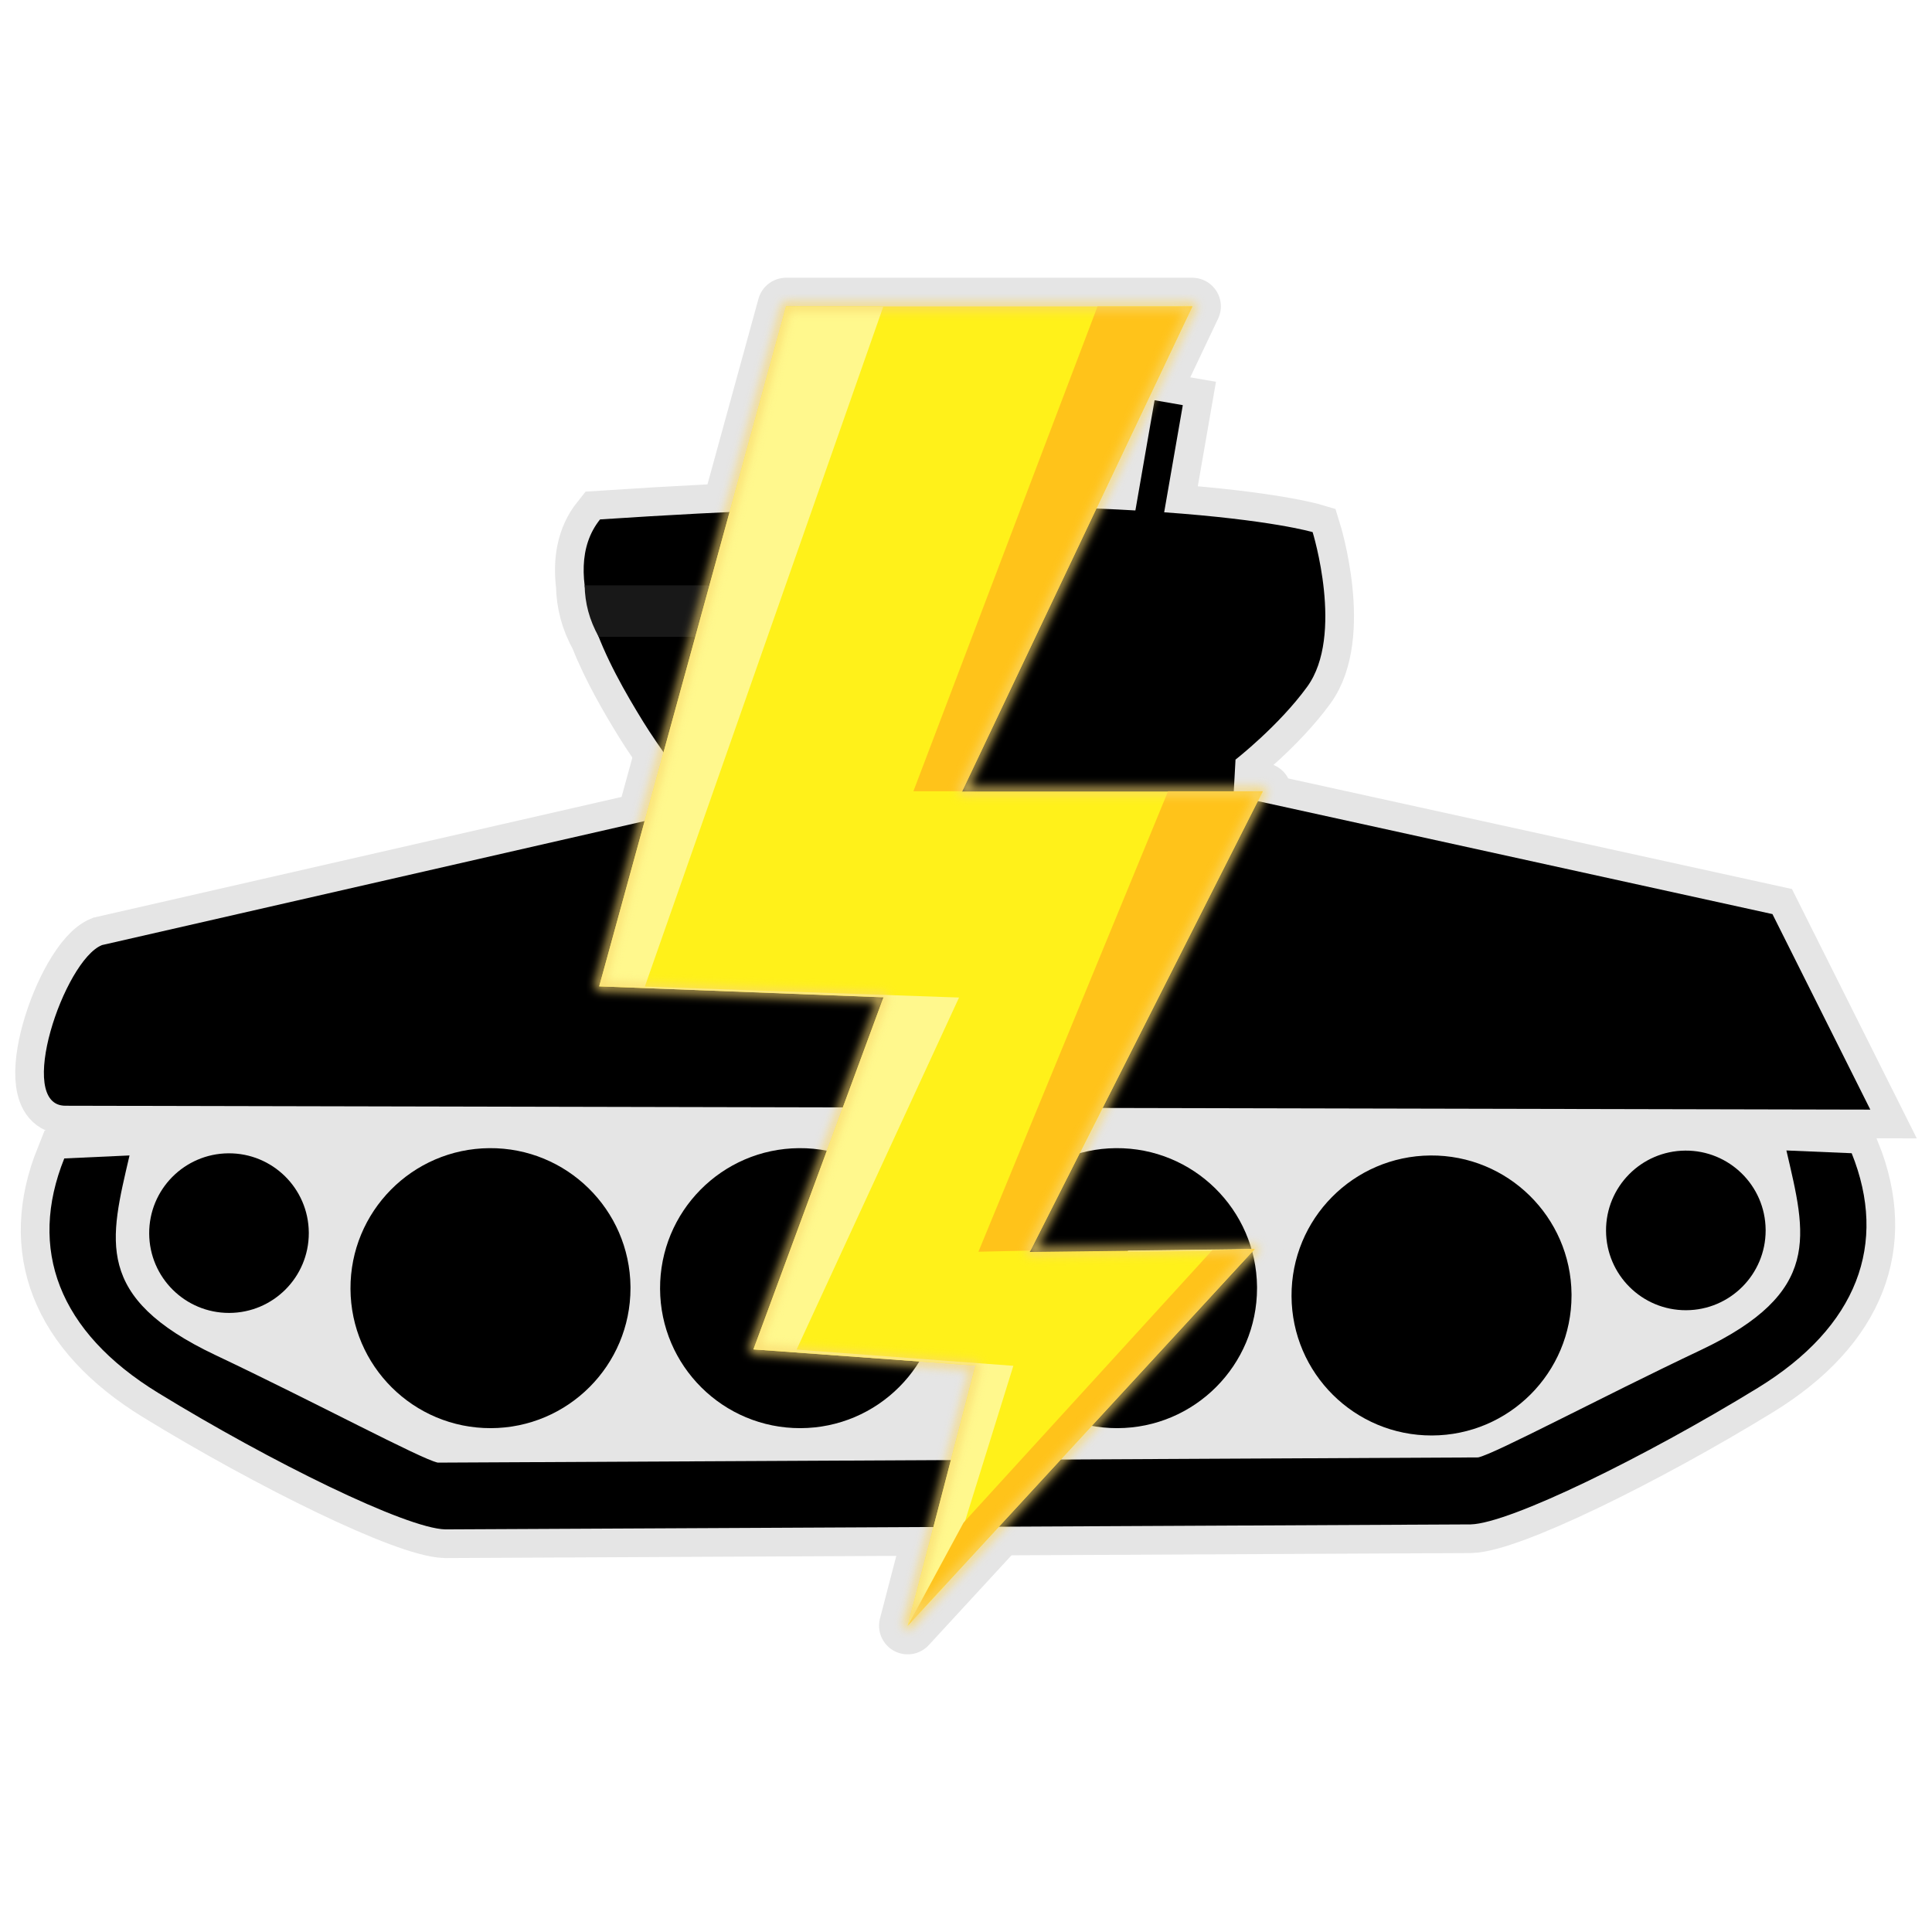
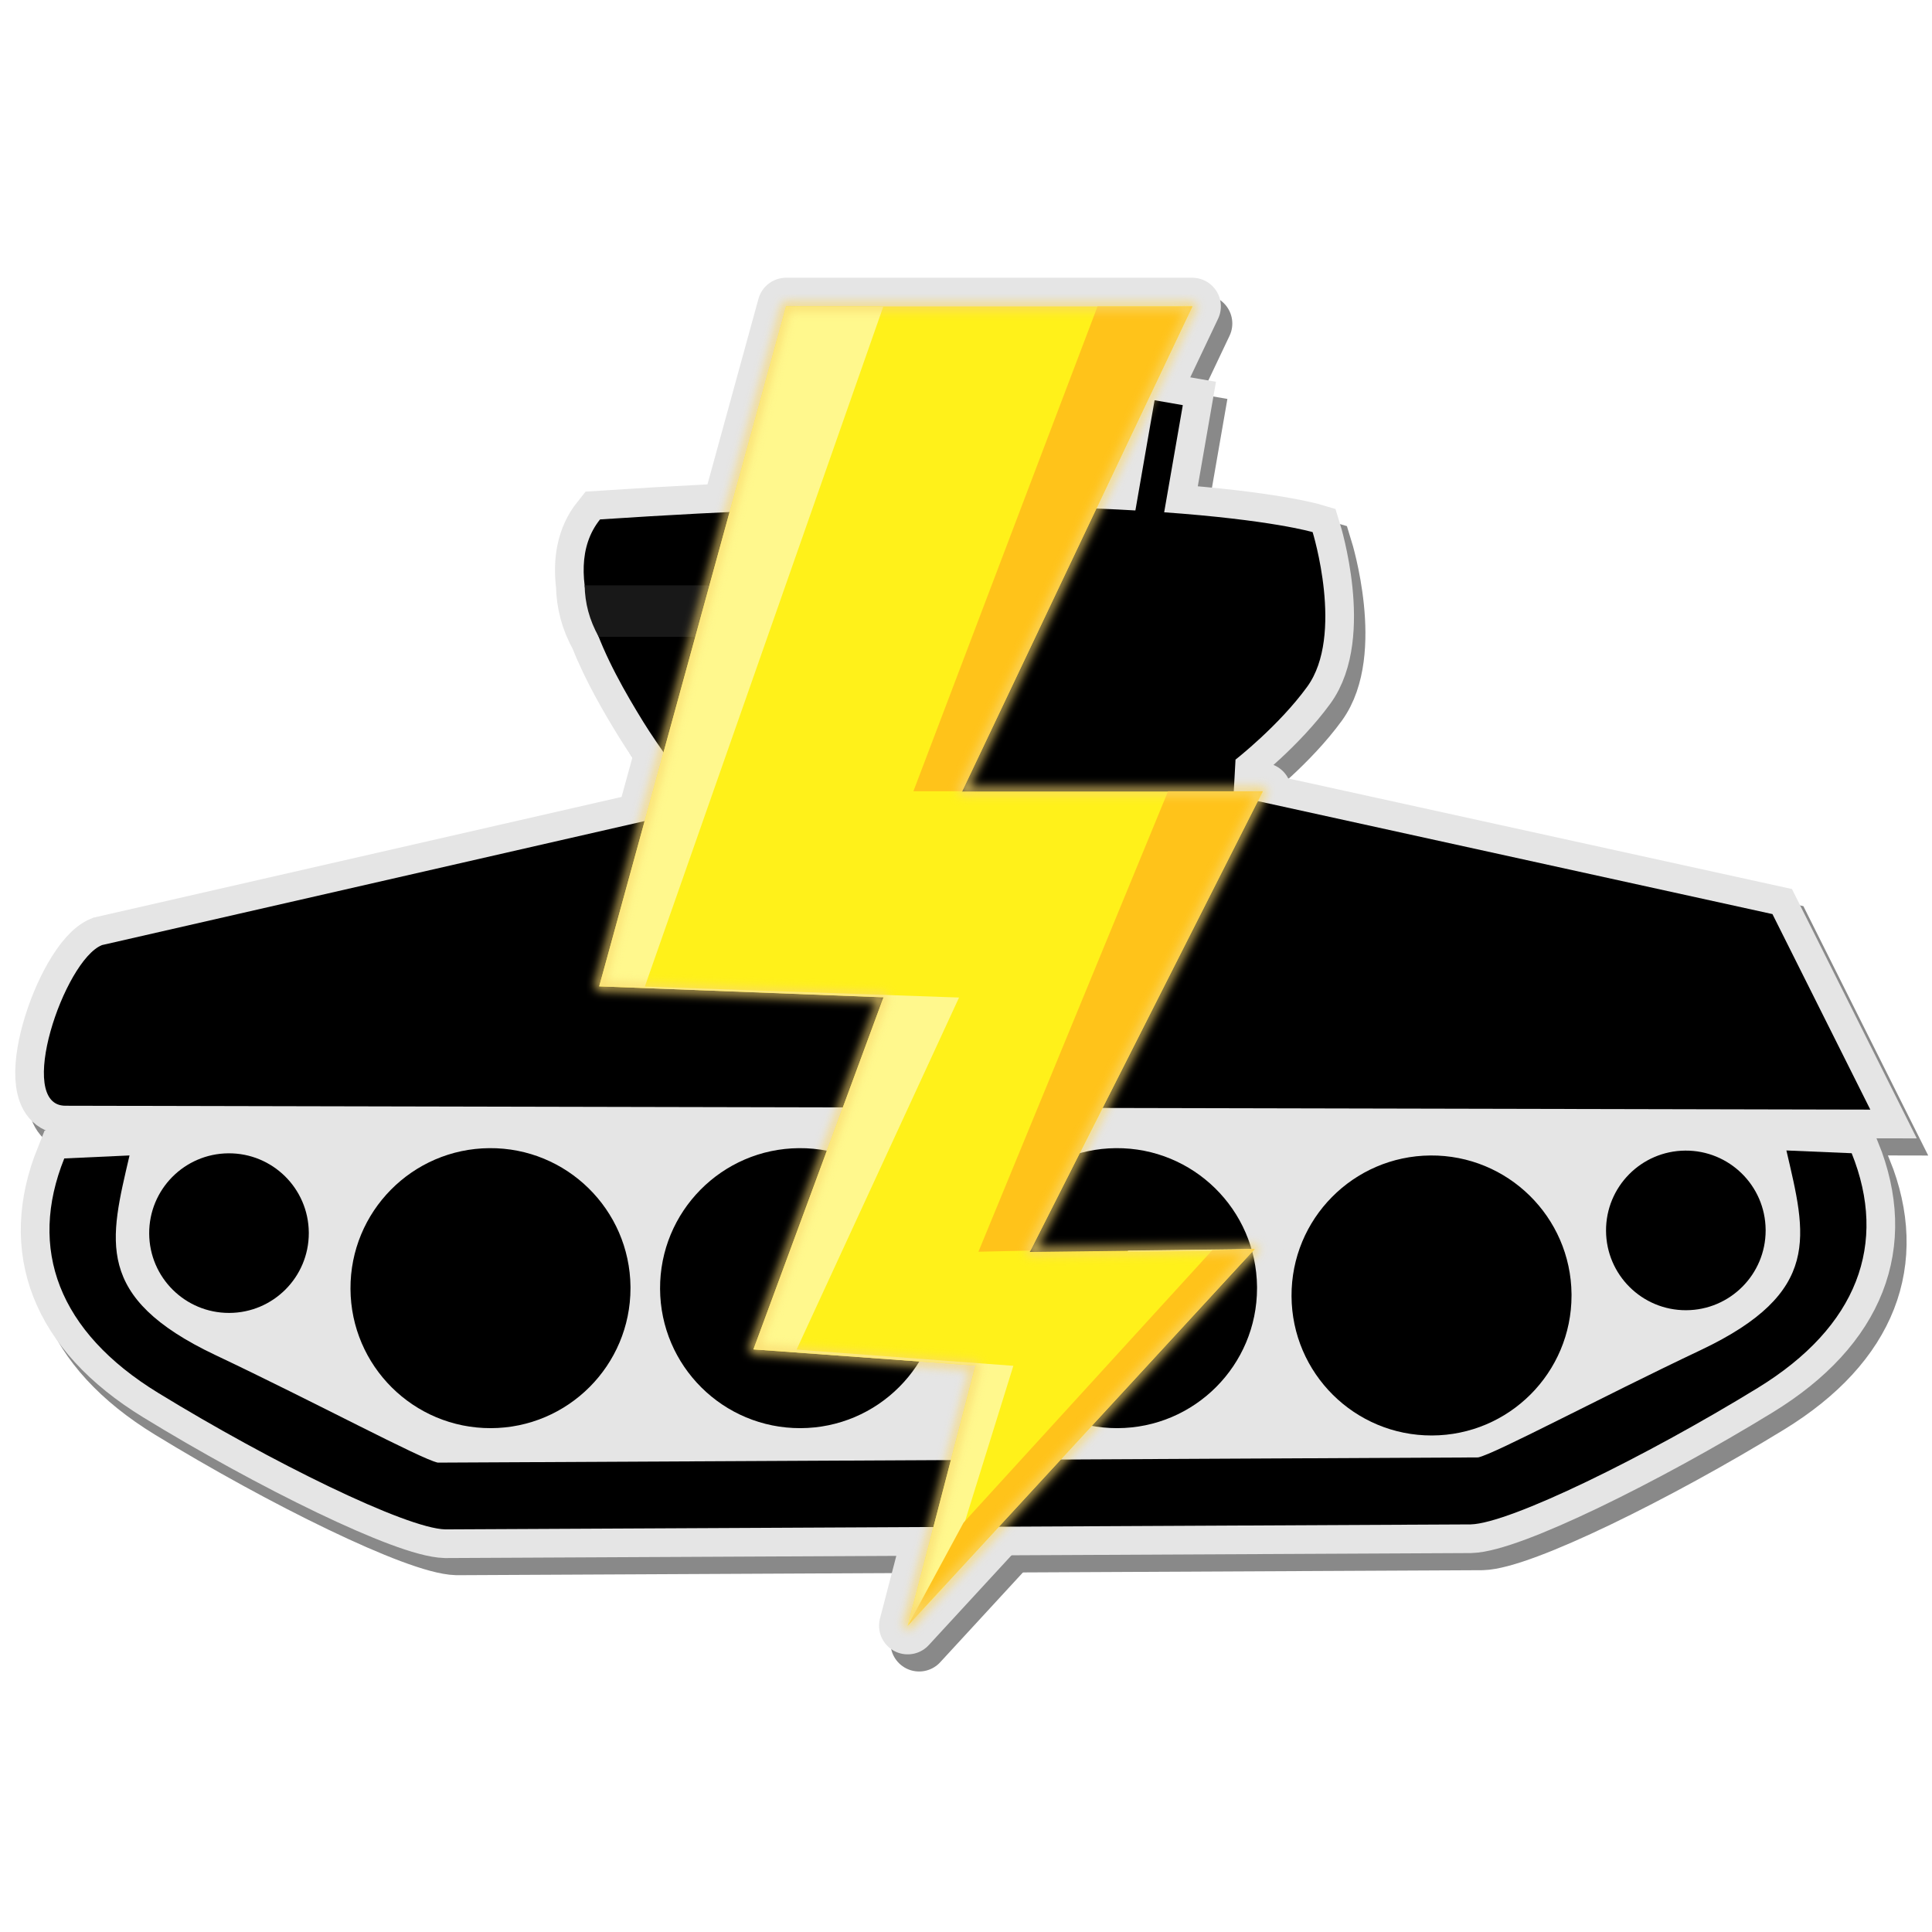
<svg xmlns="http://www.w3.org/2000/svg" width="32" height="32" viewBox="0 0 8.467 8.467" version="1.1" id="svg8">
  <defs id="defs2">
    <filter style="color-interpolation-filters:sRGB" id="filter1292" x="-0.018" width="1.036" y="-0.009" height="1.018">
      <feGaussianBlur stdDeviation="0.346" id="feGaussianBlur1294" />
    </filter>
  </defs>
+   <g id="layer4">
+     <g transform="translate(0.05011304,-288.4582)" style="stroke:#898989;stroke-opacity:1" id="g845">
+       <g id="g838" style="fill:#e5e5e5;fill-opacity:1;stroke:#898989;stroke-opacity:1" transform="matrix(0.0628154,0,0,0.0628154,-3.238973,282.3195)">
+         <path style="color:#000000;display:inline;overflow:visible;visibility:visible;fill:#e5e5e5;fill-opacity:1;fill-rule:nonzero;stroke:#898989;stroke-width:15.118;stroke-linecap:round;stroke-linejoin:miter;stroke-miterlimit:4;stroke-dasharray:none;stroke-dashoffset:0;stroke-opacity:1;marker:none;marker-start:none;marker-mid:none;marker-end:none" d="m 499.334,479.416 -5.061,29.082 c -11.456,-0.664 -25.188,-1.141 -41.883,-1.191 -25.935,-0.079 -58.596,0.837 -99.277,3.533 -3.904,4.866 -4.859,10.936 -4.064,17.406 0.097,4.686 1.203,9.021 3.713,13.559 3.254,8.22 7.923,16.22 11.779,22.475 3.731,6.052 10.253,14.92 16.025,22.518 l -158.793,36.293 c -9.985,4.038 -22.939,42.359 -9.645,42.359 l 4.828,0.01 -1.812,13.734 -3.311,0.15 c -9.586,23.847 -1.602,45.666 24.75,61.818 29.695,18.201 65.378,35.729 75.713,36 l 270.398,-1.316 c 10.335,-0.271 46.017,-17.798 75.713,-36 26.352,-16.152 34.336,-38.028 24.75,-61.875 l -4.951,-0.211 -3.016,-11.311 12.881,0.027 -25.811,-51.562 -141.584,-31.086 h -0.529 l 0.529,-9.65 c 0,0 11.392,-8.873 18.906,-19.219 9.841,-13.548 1.43,-40.766 1.43,-40.766 0,0 -10.747,-3.178 -39.148,-5.217 l 4.916,-28.268 z" transform="scale(0.2645833)" id="path836" />
+       </g>
+       <path id="path840" d="M 5.225,289.876 H 3.445 l -0.819,2.98 1.246,0.048 -0.57,1.543 0.973,0.071 -0.297,1.14 1.52,-1.65 -0.985,0.012 1.021,-2.018 H 4.216 Z" style="fill:none;fill-opacity:1;stroke:#898989;stroke-width:0.251;stroke-linecap:butt;stroke-linejoin:round;stroke-miterlimit:4;stroke-dasharray:none;stroke-opacity:1" />
+     </g>
+   </g>
  <g id="layer1" transform="translate(0,-288.5333)">
    <g id="g1140" style="fill:#e5e5e5;fill-opacity:1;stroke:#e5e5e5;stroke-opacity:1" transform="matrix(0.0628154,0,0,0.0628154,-3.238973,282.3195)">
      <path style="color:#000000;display:inline;overflow:visible;visibility:visible;fill:#e5e5e5;fill-opacity:1;fill-rule:nonzero;stroke:#e5e5e5;stroke-width:15.118;stroke-linecap:round;stroke-linejoin:miter;stroke-miterlimit:4;stroke-dasharray:none;stroke-dashoffset:0;stroke-opacity:1;marker:none;marker-start:none;marker-mid:none;marker-end:none" d="m 499.334,479.416 -5.061,29.082 c -11.456,-0.664 -25.188,-1.141 -41.883,-1.191 -25.935,-0.079 -58.596,0.837 -99.277,3.533 -3.904,4.866 -4.859,10.936 -4.064,17.406 0.097,4.686 1.203,9.021 3.713,13.559 3.254,8.22 7.923,16.22 11.779,22.475 3.731,6.052 10.253,14.92 16.025,22.518 l -158.793,36.293 c -9.985,4.038 -22.939,42.359 -9.645,42.359 l 4.828,0.01 -1.812,13.734 -3.311,0.15 c -9.586,23.847 -1.602,45.666 24.75,61.818 29.695,18.201 65.378,35.729 75.713,36 l 270.398,-1.316 c 10.335,-0.271 46.017,-17.798 75.713,-36 26.352,-16.152 34.336,-38.028 24.75,-61.875 l -4.951,-0.211 -3.016,-11.311 12.881,0.027 -25.811,-51.562 -141.584,-31.086 h -0.529 l 0.529,-9.65 c 0,0 11.392,-8.873 18.906,-19.219 9.841,-13.548 1.43,-40.766 1.43,-40.766 0,0 -10.747,-3.178 -39.148,-5.217 l 4.916,-28.268 z" transform="scale(0.2645833)" id="path1202" />
    </g>
    <path id="path1267" d="M 5.225,289.876 H 3.445 l -0.819,2.98 1.246,0.048 -0.57,1.543 0.973,0.071 -0.297,1.14 1.52,-1.65 -0.985,0.012 1.021,-2.018 H 4.216 Z" style="fill:none;fill-opacity:1;stroke:#e5e5e5;stroke-width:0.251;stroke-linecap:butt;stroke-linejoin:round;stroke-miterlimit:4;stroke-dasharray:none;stroke-opacity:1" />
  </g>
  <g id="layer2" style="display:inline" transform="translate(0,-288.5333)">
    <g id="g1242" transform="matrix(0.0628154,0,0,0.0628154,-3.238973,282.3195)">
      <path d="m 137.385,158.818 -33.634,0.378 c 0,0 -5.249,-6.571 -7.299,-9.897 -2.408,-3.906 -6.04,-10.38 -3.024,-14.139 38.271,-2.536 49.715,0.887 49.715,0.887 0,0 2.226,7.201 -0.378,10.786 -1.988,2.737 -5.002,5.085 -5.002,5.085 z" style="color:#000000;display:inline;overflow:visible;visibility:visible;fill:#000000;fill-opacity:1;fill-rule:nonzero;stroke:none;stroke-width:0.476;stroke-linecap:round;stroke-linejoin:miter;stroke-miterlimit:4;stroke-dasharray:none;stroke-dashoffset:0;stroke-opacity:1;marker:none;marker-start:none;marker-mid:none;marker-end:none" id="path5534" />
      <path d="m 56.126,176.067 125.926,0.271 -6.829,-13.642 -37.461,-8.225 h -33.634 l -45.452,10.388 c -2.642,1.068 -6.069,11.208 -2.551,11.208 z" style="color:#000000;display:inline;overflow:visible;visibility:visible;fill:#000000;fill-opacity:1;fill-rule:nonzero;stroke:none;stroke-width:0.476;stroke-linecap:round;stroke-linejoin:miter;stroke-miterlimit:4;stroke-dasharray:none;stroke-dashoffset:0;stroke-opacity:1;marker:none;marker-start:none;marker-mid:none;marker-end:none" id="path5536" />
      <path d="m 95.551,188.793 c -1e-5,5.385 -4.358,9.754 -9.743,9.768 -5.385,0.013 -9.765,-4.334 -9.792,-9.719 -0.027,-5.385 4.309,-9.776 9.694,-9.816 5.385,-0.041 9.787,4.285 9.841,9.669" style="fill:#000000;fill-opacity:1;fill-rule:evenodd;stroke:none;stroke-width:0.476px;stroke-linecap:butt;stroke-linejoin:miter;stroke-opacity:1" id="path1876" />
      <path d="m 117.15,188.793 c -2e-5,5.385 -4.358,9.754 -9.743,9.768 -5.385,0.013 -9.765,-4.334 -9.792,-9.719 -0.027,-5.385 4.309,-9.776 9.694,-9.816 5.385,-0.041 9.787,4.285 9.841,9.669" style="fill:#000000;fill-opacity:1;fill-rule:evenodd;stroke:none;stroke-width:0.476px;stroke-linecap:butt;stroke-linejoin:miter;stroke-opacity:1" id="path1880" />
      <path d="m 139.264,188.793 c -2e-5,5.385 -4.358,9.754 -9.743,9.768 -5.385,0.013 -9.765,-4.334 -9.792,-9.719 -0.027,-5.385 4.309,-9.776 9.694,-9.816 5.385,-0.041 9.787,4.285 9.841,9.669" style="fill:#000000;fill-opacity:1;fill-rule:evenodd;stroke:none;stroke-width:0.476px;stroke-linecap:butt;stroke-linejoin:miter;stroke-opacity:1" id="path3511" />
      <path style="color:#000000;display:inline;overflow:visible;visibility:visible;fill:#000000;fill-opacity:1;fill-rule:nonzero;stroke:none;stroke-width:0.476;stroke-linecap:round;stroke-linejoin:miter;stroke-miterlimit:4;stroke-dasharray:none;stroke-dashoffset:0;stroke-opacity:1;marker:none;marker-start:none;marker-mid:none;marker-end:none" d="m 60.602,179.535 -4.554,0.208 c -2.536,6.309 -0.424,12.083 6.548,16.356 7.857,4.816 17.298,9.453 20.032,9.525 l 71.543,-0.348 c 2.734,-0.072 12.175,-4.709 20.032,-9.525 6.972,-4.274 9.085,-10.062 6.548,-16.371 l -4.554,-0.193 c 1.37,5.903 2.553,9.888 -5.983,13.93 -6.987,3.309 -14.371,7.248 -15.523,7.486 l -72.585,0.363 c -1.151,-0.238 -8.521,-4.192 -15.508,-7.501 -8.536,-4.043 -7.368,-8.027 -5.998,-13.93 z" id="path1114" />
      <path d="m 161.206,189.304 c -1e-5,5.385 -4.358,9.754 -9.743,9.768 -5.385,0.013 -9.765,-4.334 -9.792,-9.719 -0.027,-5.385 4.309,-9.776 9.694,-9.816 5.385,-0.041 9.787,4.285 9.841,9.669" style="fill:#000000;fill-opacity:1;fill-rule:evenodd;stroke:none;stroke-width:0.476px;stroke-linecap:butt;stroke-linejoin:miter;stroke-opacity:1" id="path1884" />
      <path d="m 174.749,184.765 c -1e-5,3.07 -2.484,5.56 -5.554,5.568 -3.07,0.008 -5.566,-2.47 -5.582,-5.54 -0.015,-3.07 2.456,-5.572 5.526,-5.596 3.069,-0.023 5.579,2.442 5.609,5.512" style="fill:#000000;fill-opacity:1;fill-rule:evenodd;stroke:none;stroke-width:0.476px;stroke-linecap:butt;stroke-linejoin:miter;stroke-opacity:1" id="path1886" />
      <path d="m 73.108,184.954 c -1e-5,3.07 -2.484,5.56 -5.554,5.568 -3.07,0.008 -5.566,-2.47 -5.582,-5.54 -0.015,-3.07 2.456,-5.572 5.526,-5.596 3.069,-0.023 5.579,2.442 5.609,5.512" style="fill:#000000;fill-opacity:1;fill-rule:evenodd;stroke:none;stroke-width:0.476px;stroke-linecap:butt;stroke-linejoin:miter;stroke-opacity:1" id="path1888" />
      <path style="opacity:1;fill:#181818;fill-opacity:1;stroke:none;stroke-width:7.559;stroke-linecap:round;stroke-linejoin:round;stroke-miterlimit:4;stroke-dasharray:none;stroke-dashoffset:0;stroke-opacity:1;paint-order:normal" d="m 349.049,528.234 c 0.095,4.69 1.201,9.029 3.713,13.57 h 59.557 l 19.824,-13.57 z" transform="scale(0.2645833)" id="rect1122" />
      <path style="fill:none;stroke:#000000;stroke-width:2;stroke-linecap:butt;stroke-linejoin:miter;stroke-miterlimit:4;stroke-dasharray:none;stroke-opacity:1" d="m 130.962,139.311 2.138,-12.294" id="path1127" />
    </g>
  </g>
  <g id="layer3" style="display:inline" transform="translate(0,-288.5333)">
    <path style="fill:#fff11a;fill-opacity:1;stroke:none;stroke-width:0.017px;stroke-linecap:butt;stroke-linejoin:miter;stroke-opacity:1" d="M 5.225,289.876 H 3.445 l -0.819,2.98 1.246,0.048 -0.57,1.543 0.973,0.071 -0.297,1.14 1.52,-1.65 -0.985,0.012 1.021,-2.018 H 4.216 Z" id="path1263" />
    <path style="fill:#fff88d;fill-opacity:1;stroke:none;stroke-width:0.017px;stroke-linecap:butt;stroke-linejoin:miter;stroke-opacity:1" d="m 3.445,289.876 -0.819,2.98 1.246,0.048 -0.57,1.543 0.973,0.071 -0.297,1.14 0.162,-0.171 0.301,-0.968 -0.95,-0.071 0.712,-1.543 -1.377,-0.048 1.045,-2.98 z m 2.054,4.131 -0.555,0.007 -0.003,0.005 0.553,-0.006 z" id="path1270" />
    <path style="fill:#ffc31a;fill-opacity:1;stroke:none;stroke-width:0.017px;stroke-linecap:butt;stroke-linejoin:miter;stroke-opacity:1" d="m 4.81,289.876 -0.807,2.125 h 0.214 l 1.009,-2.125 z m 0.309,2.125 -0.831,2.018 0.228,-0.005 1.018,-2.013 z m 0.38,2.006 -0.186,0.005 -1.09,1.194 -0.244,0.451 z" id="path1275" />
    <path style="fill:none;fill-opacity:1;stroke:#f9d86e;stroke-width:0.5;stroke-linecap:butt;stroke-linejoin:round;stroke-miterlimit:4;stroke-dasharray:none;stroke-opacity:1;filter:url(#filter1292)" d="M 134.749,120.296 H 106.4 l -13.04,47.436 19.844,0.756 -9.071,24.568 15.497,1.134 -4.725,18.143 24.19,-26.269 -15.686,0.189 16.253,-32.128 h -20.978 z" id="path1281" transform="matrix(0.0628154,0,0,0.0628154,-3.238973,282.3195)" />
  </g>
</svg>
